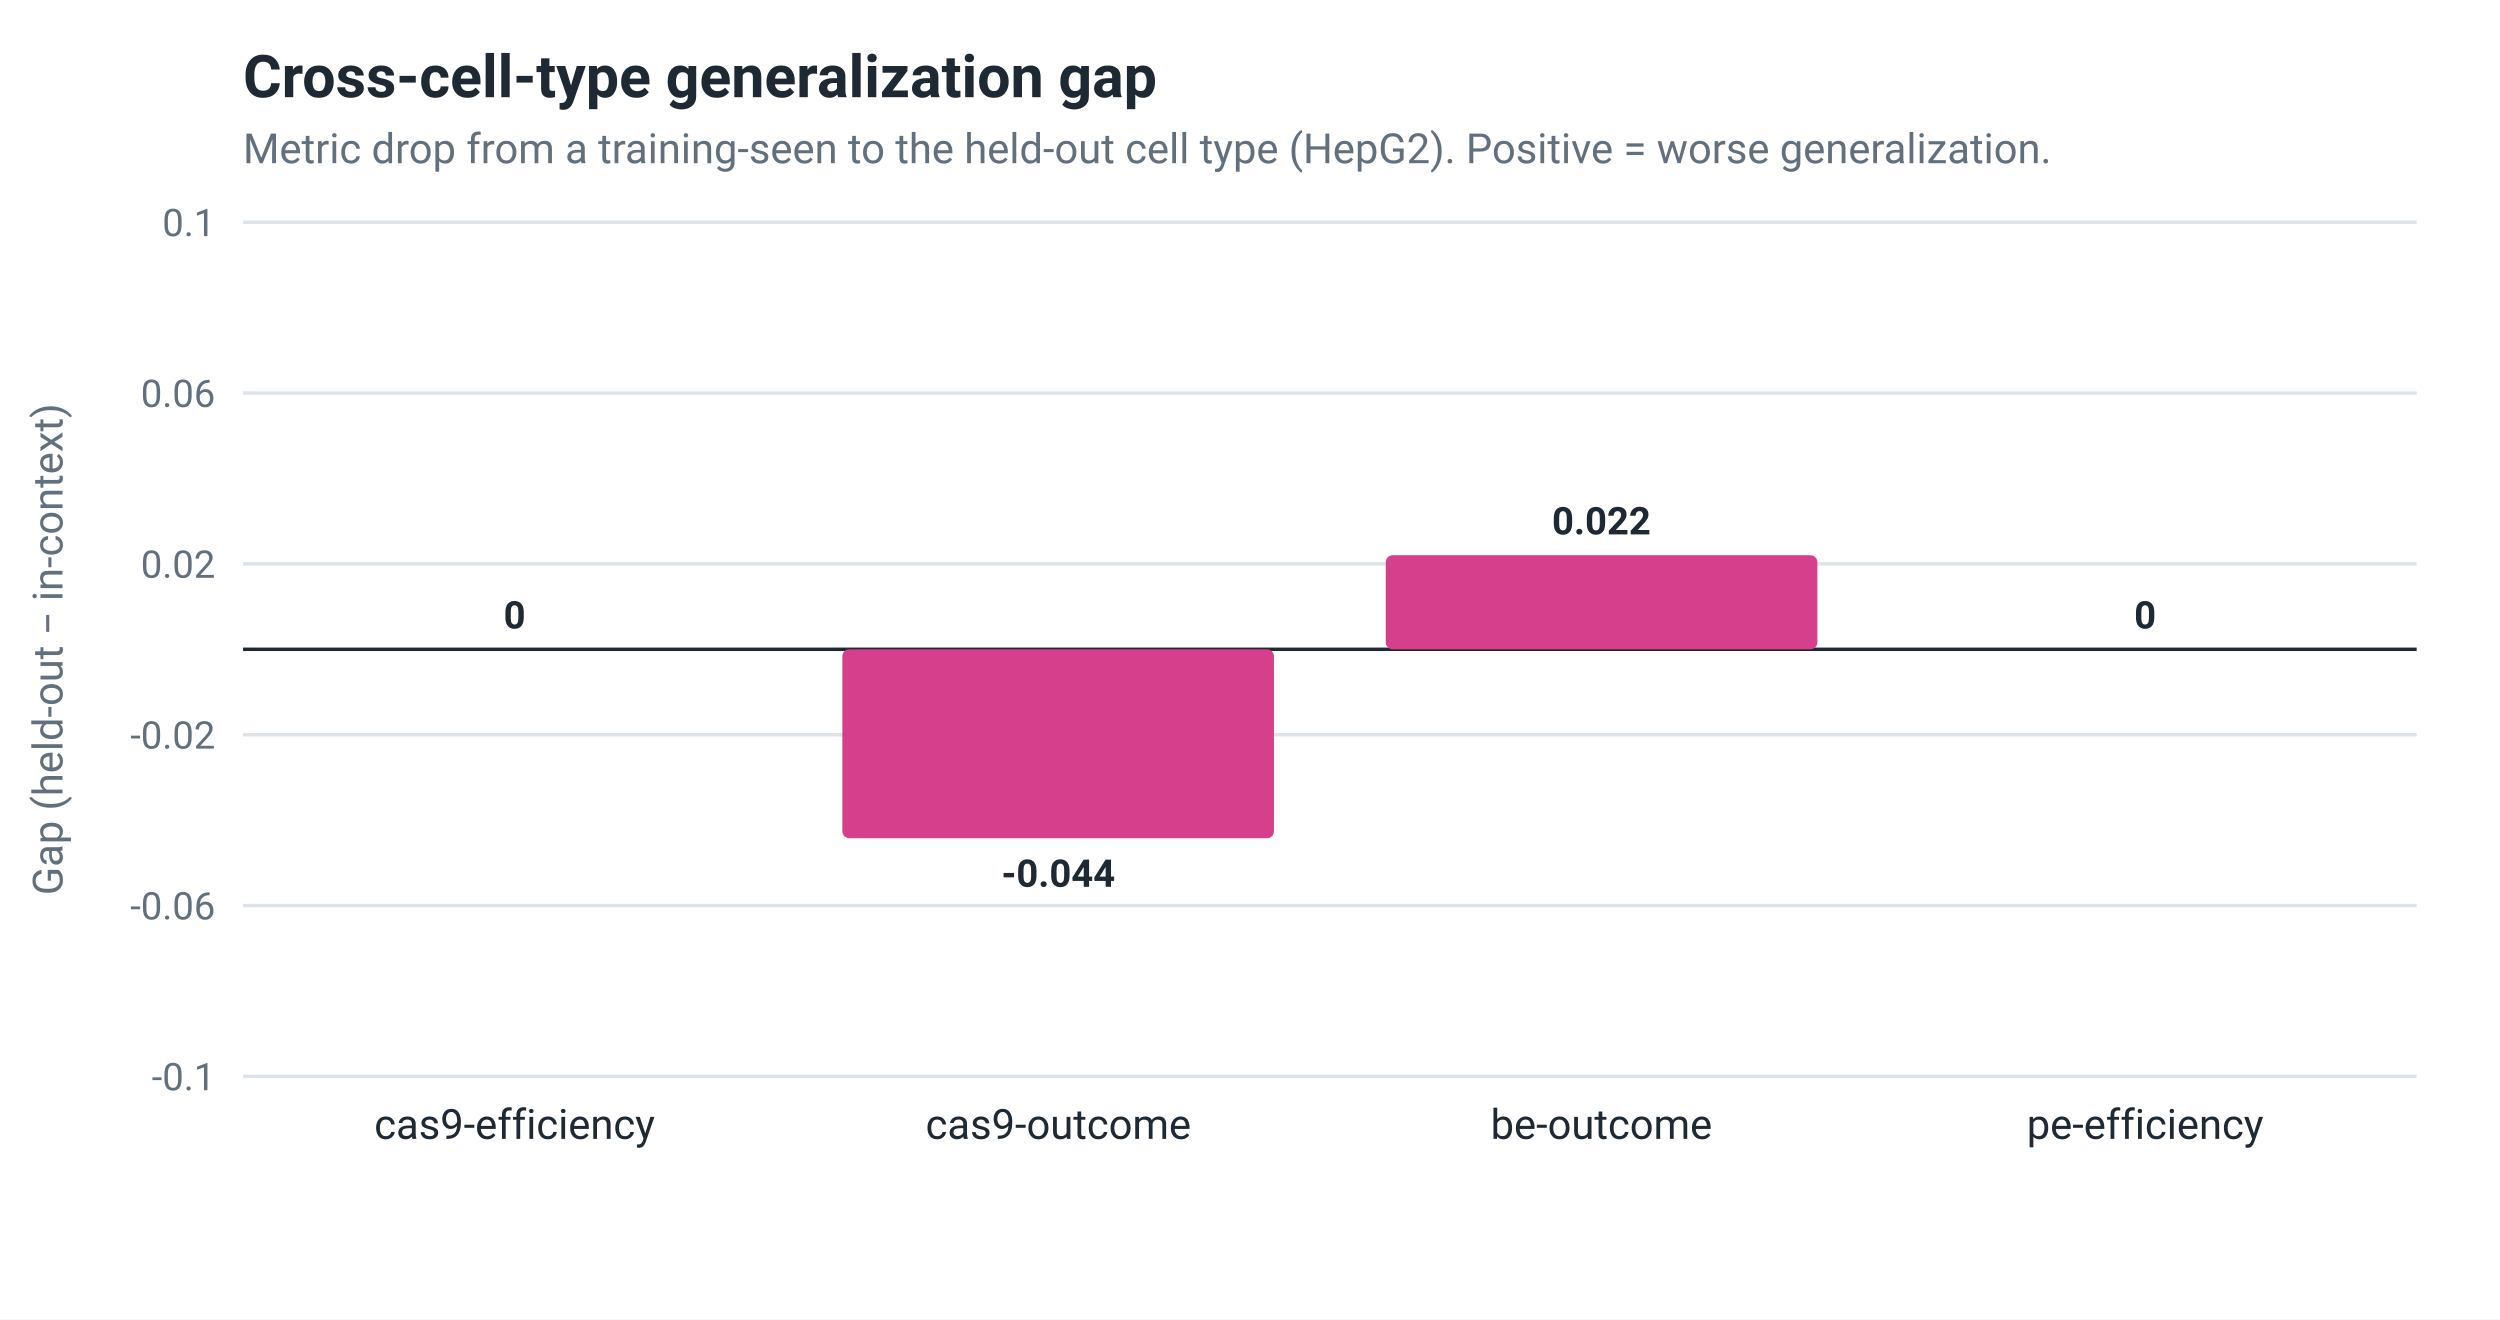
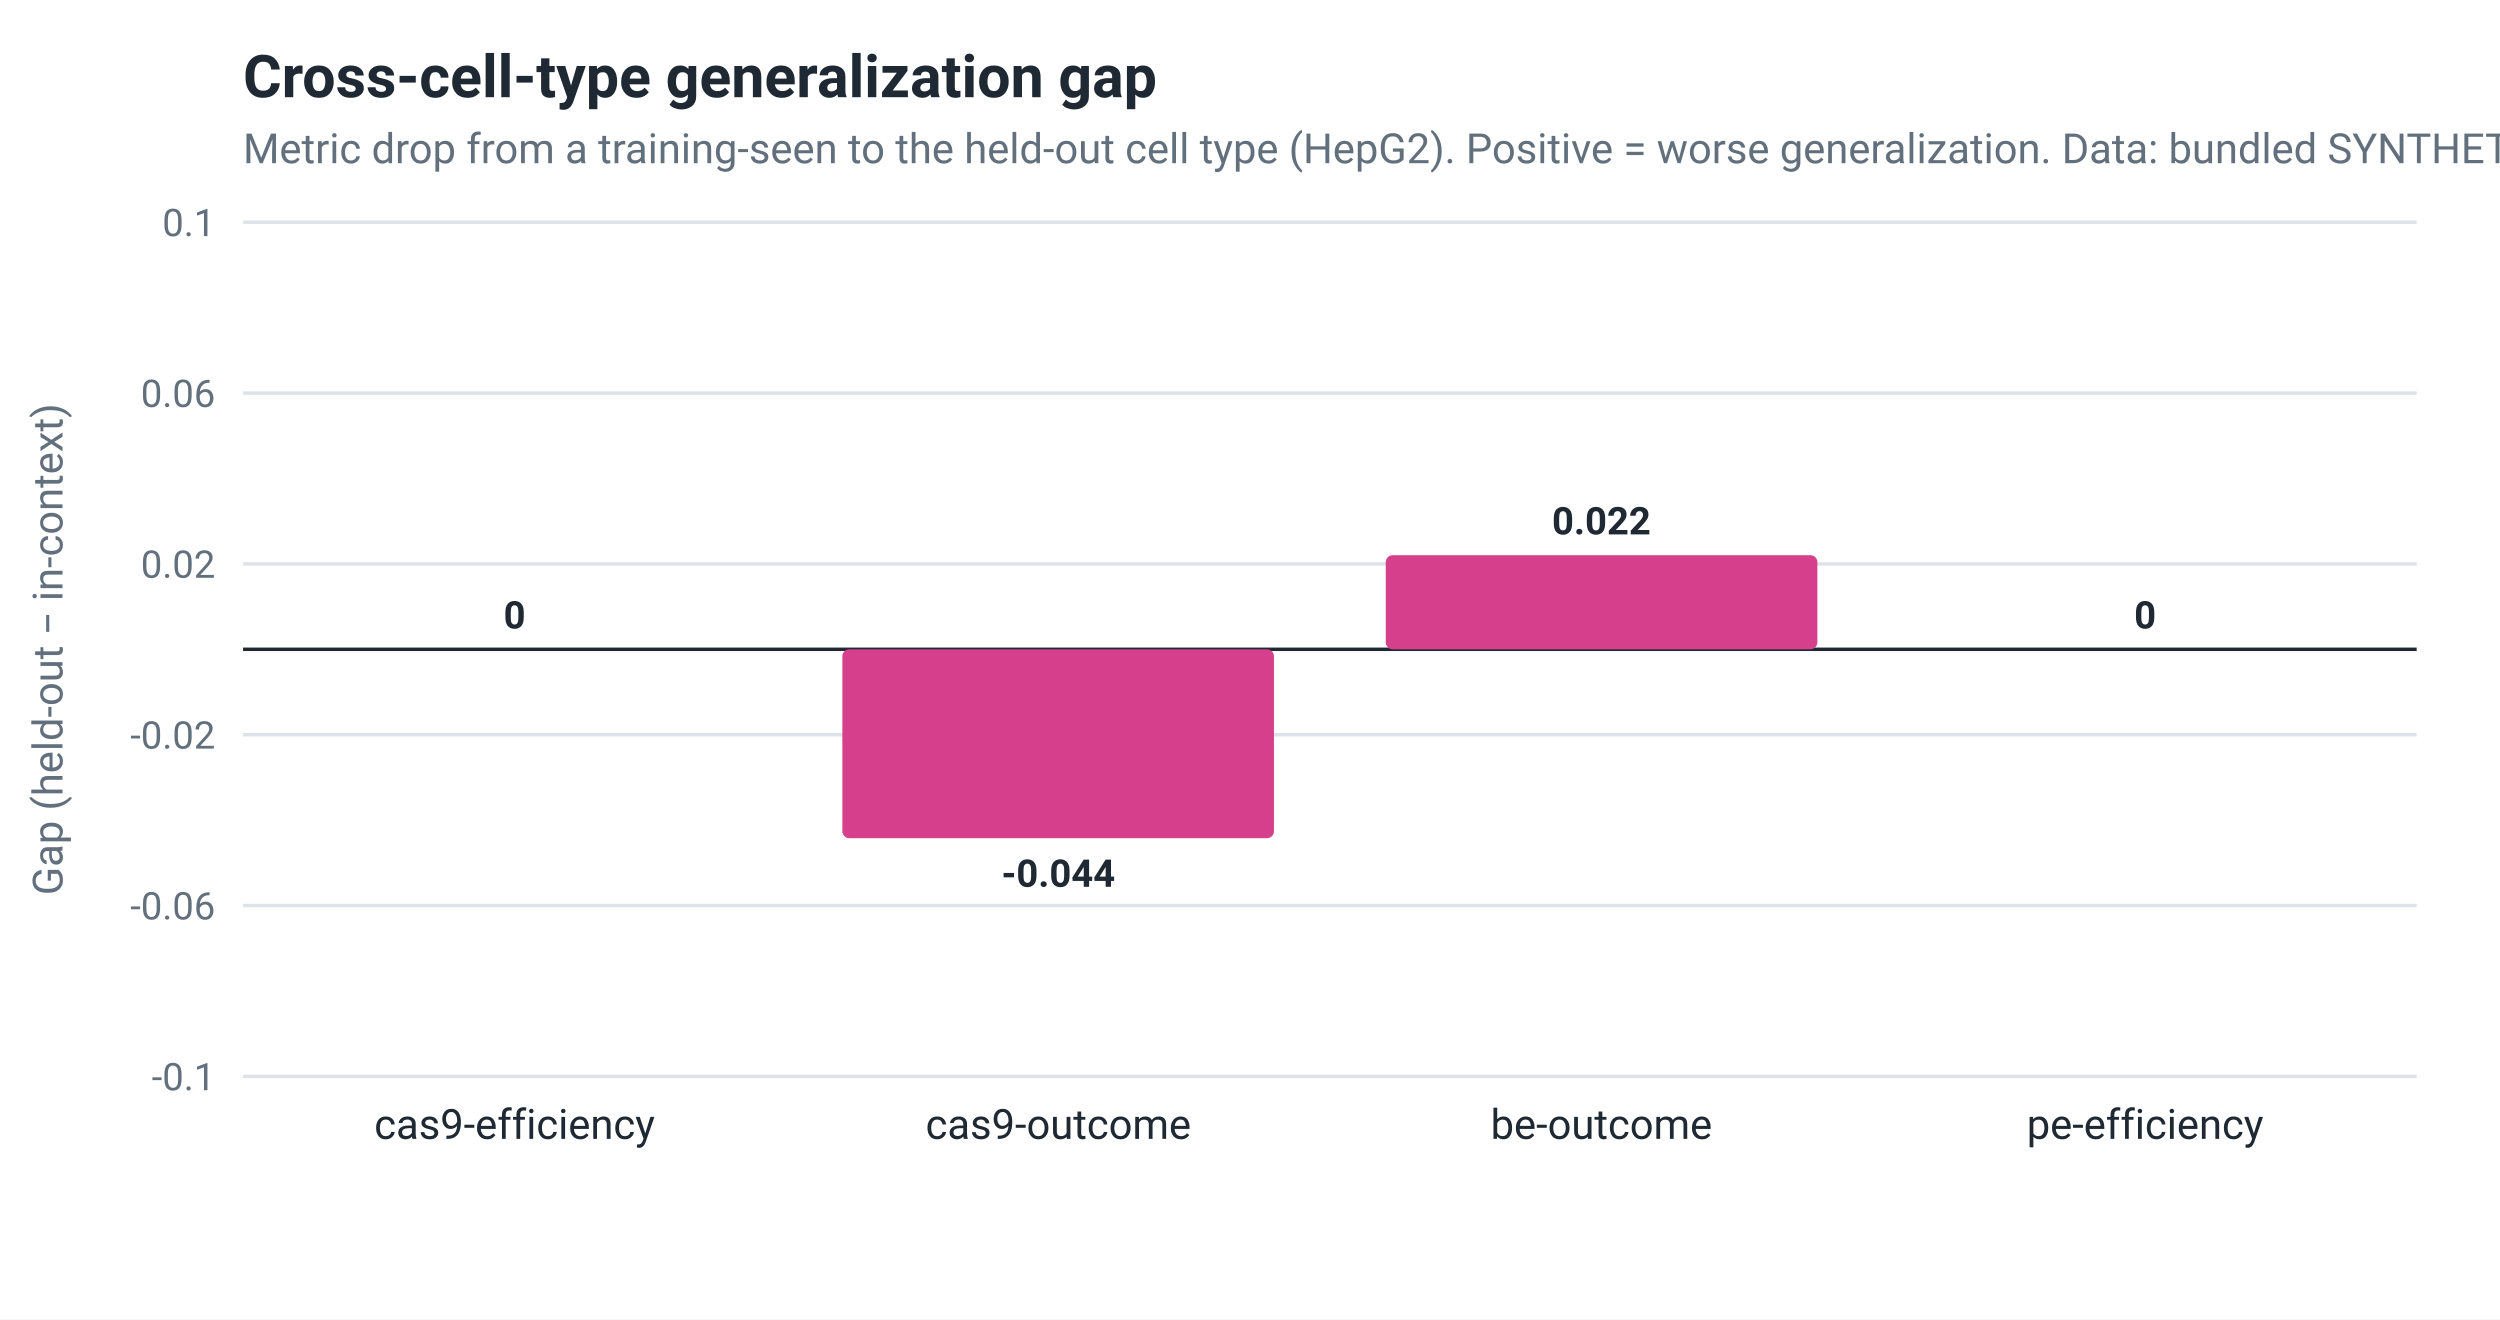
<svg xmlns="http://www.w3.org/2000/svg" width="720" height="380" viewBox="0 0 720 380" font-family="-apple-system,Segoe UI,Roboto,sans-serif">
  <rect width="720" height="380" fill="#ffffff" />
  <text x="70" y="28" fill="#1f2933" font-size="17" font-weight="700">Cross-cell-type generalization gap</text>
-   <text x="70" y="47" fill="#62707d" font-size="12">Metric drop from a training-seen to the held-out cell type (HepG2). Positive = worse generalization.</text>
+   <text x="70" y="47" fill="#62707d" font-size="12">Metric drop from a training-seen to the held-out cell type (HepG2). Positive = worse generalization. Data: bundled SYNTHETIC benchmark fixtures (single-digit n) — this shows the measurement machinery, not a model's performance.</text>
  <line x1="70" y1="310.0" x2="696" y2="310.0" stroke="#dde3e8" stroke-width="1" />
  <text x="62" y="314.0" fill="#62707d" font-size="11" text-anchor="end">-0.1</text>
  <line x1="70" y1="260.8" x2="696" y2="260.8" stroke="#dde3e8" stroke-width="1" />
  <text x="62" y="264.8" fill="#62707d" font-size="11" text-anchor="end">-0.06</text>
  <line x1="70" y1="211.6" x2="696" y2="211.6" stroke="#dde3e8" stroke-width="1" />
  <text x="62" y="215.6" fill="#62707d" font-size="11" text-anchor="end">-0.02</text>
  <line x1="70" y1="162.4" x2="696" y2="162.4" stroke="#dde3e8" stroke-width="1" />
  <text x="62" y="166.4" fill="#62707d" font-size="11" text-anchor="end">0.02</text>
  <line x1="70" y1="113.2" x2="696" y2="113.2" stroke="#dde3e8" stroke-width="1" />
  <text x="62" y="117.2" fill="#62707d" font-size="11" text-anchor="end">0.06</text>
  <line x1="70" y1="64.0" x2="696" y2="64.0" stroke="#dde3e8" stroke-width="1" />
  <text x="62" y="68.0" fill="#62707d" font-size="11" text-anchor="end">0.1</text>
  <text x="18" y="187.0" fill="#62707d" font-size="12" text-anchor="middle" transform="rotate(-90 18 187.0)">Gap (held-out − in-context)</text>
  <line x1="70" y1="187.0" x2="696" y2="187.0" stroke="#1f2933" stroke-width="1" />
  <rect x="86.1" y="187.0" width="124.3" height="0.0" fill="#d53f8c" rx="2" />
  <text x="148.2" y="181.0" fill="#1f2933" font-size="11" font-weight="600" text-anchor="middle">0</text>
  <text x="148.2" y="328.0" fill="#1f2933" font-size="12" text-anchor="middle">cas9-efficiency</text>
  <rect x="242.6" y="187.0" width="124.3" height="54.4" fill="#d53f8c" rx="2" />
  <text x="304.8" y="255.4" fill="#1f2933" font-size="11" font-weight="600" text-anchor="middle">-0.044</text>
  <text x="304.8" y="328.0" fill="#1f2933" font-size="12" text-anchor="middle">cas9-outcome</text>
  <rect x="399.1" y="159.9" width="124.3" height="27.1" fill="#d53f8c" rx="2" />
  <text x="461.2" y="153.9" fill="#1f2933" font-size="11" font-weight="600" text-anchor="middle">0.022</text>
  <text x="461.2" y="328.0" fill="#1f2933" font-size="12" text-anchor="middle">be-outcome</text>
  <rect x="555.6" y="187.0" width="124.3" height="0.0" fill="#d53f8c" rx="2" />
  <text x="617.8" y="181.0" fill="#1f2933" font-size="11" font-weight="600" text-anchor="middle">0</text>
  <text x="617.8" y="328.0" fill="#1f2933" font-size="12" text-anchor="middle">pe-efficiency</text>
</svg>
